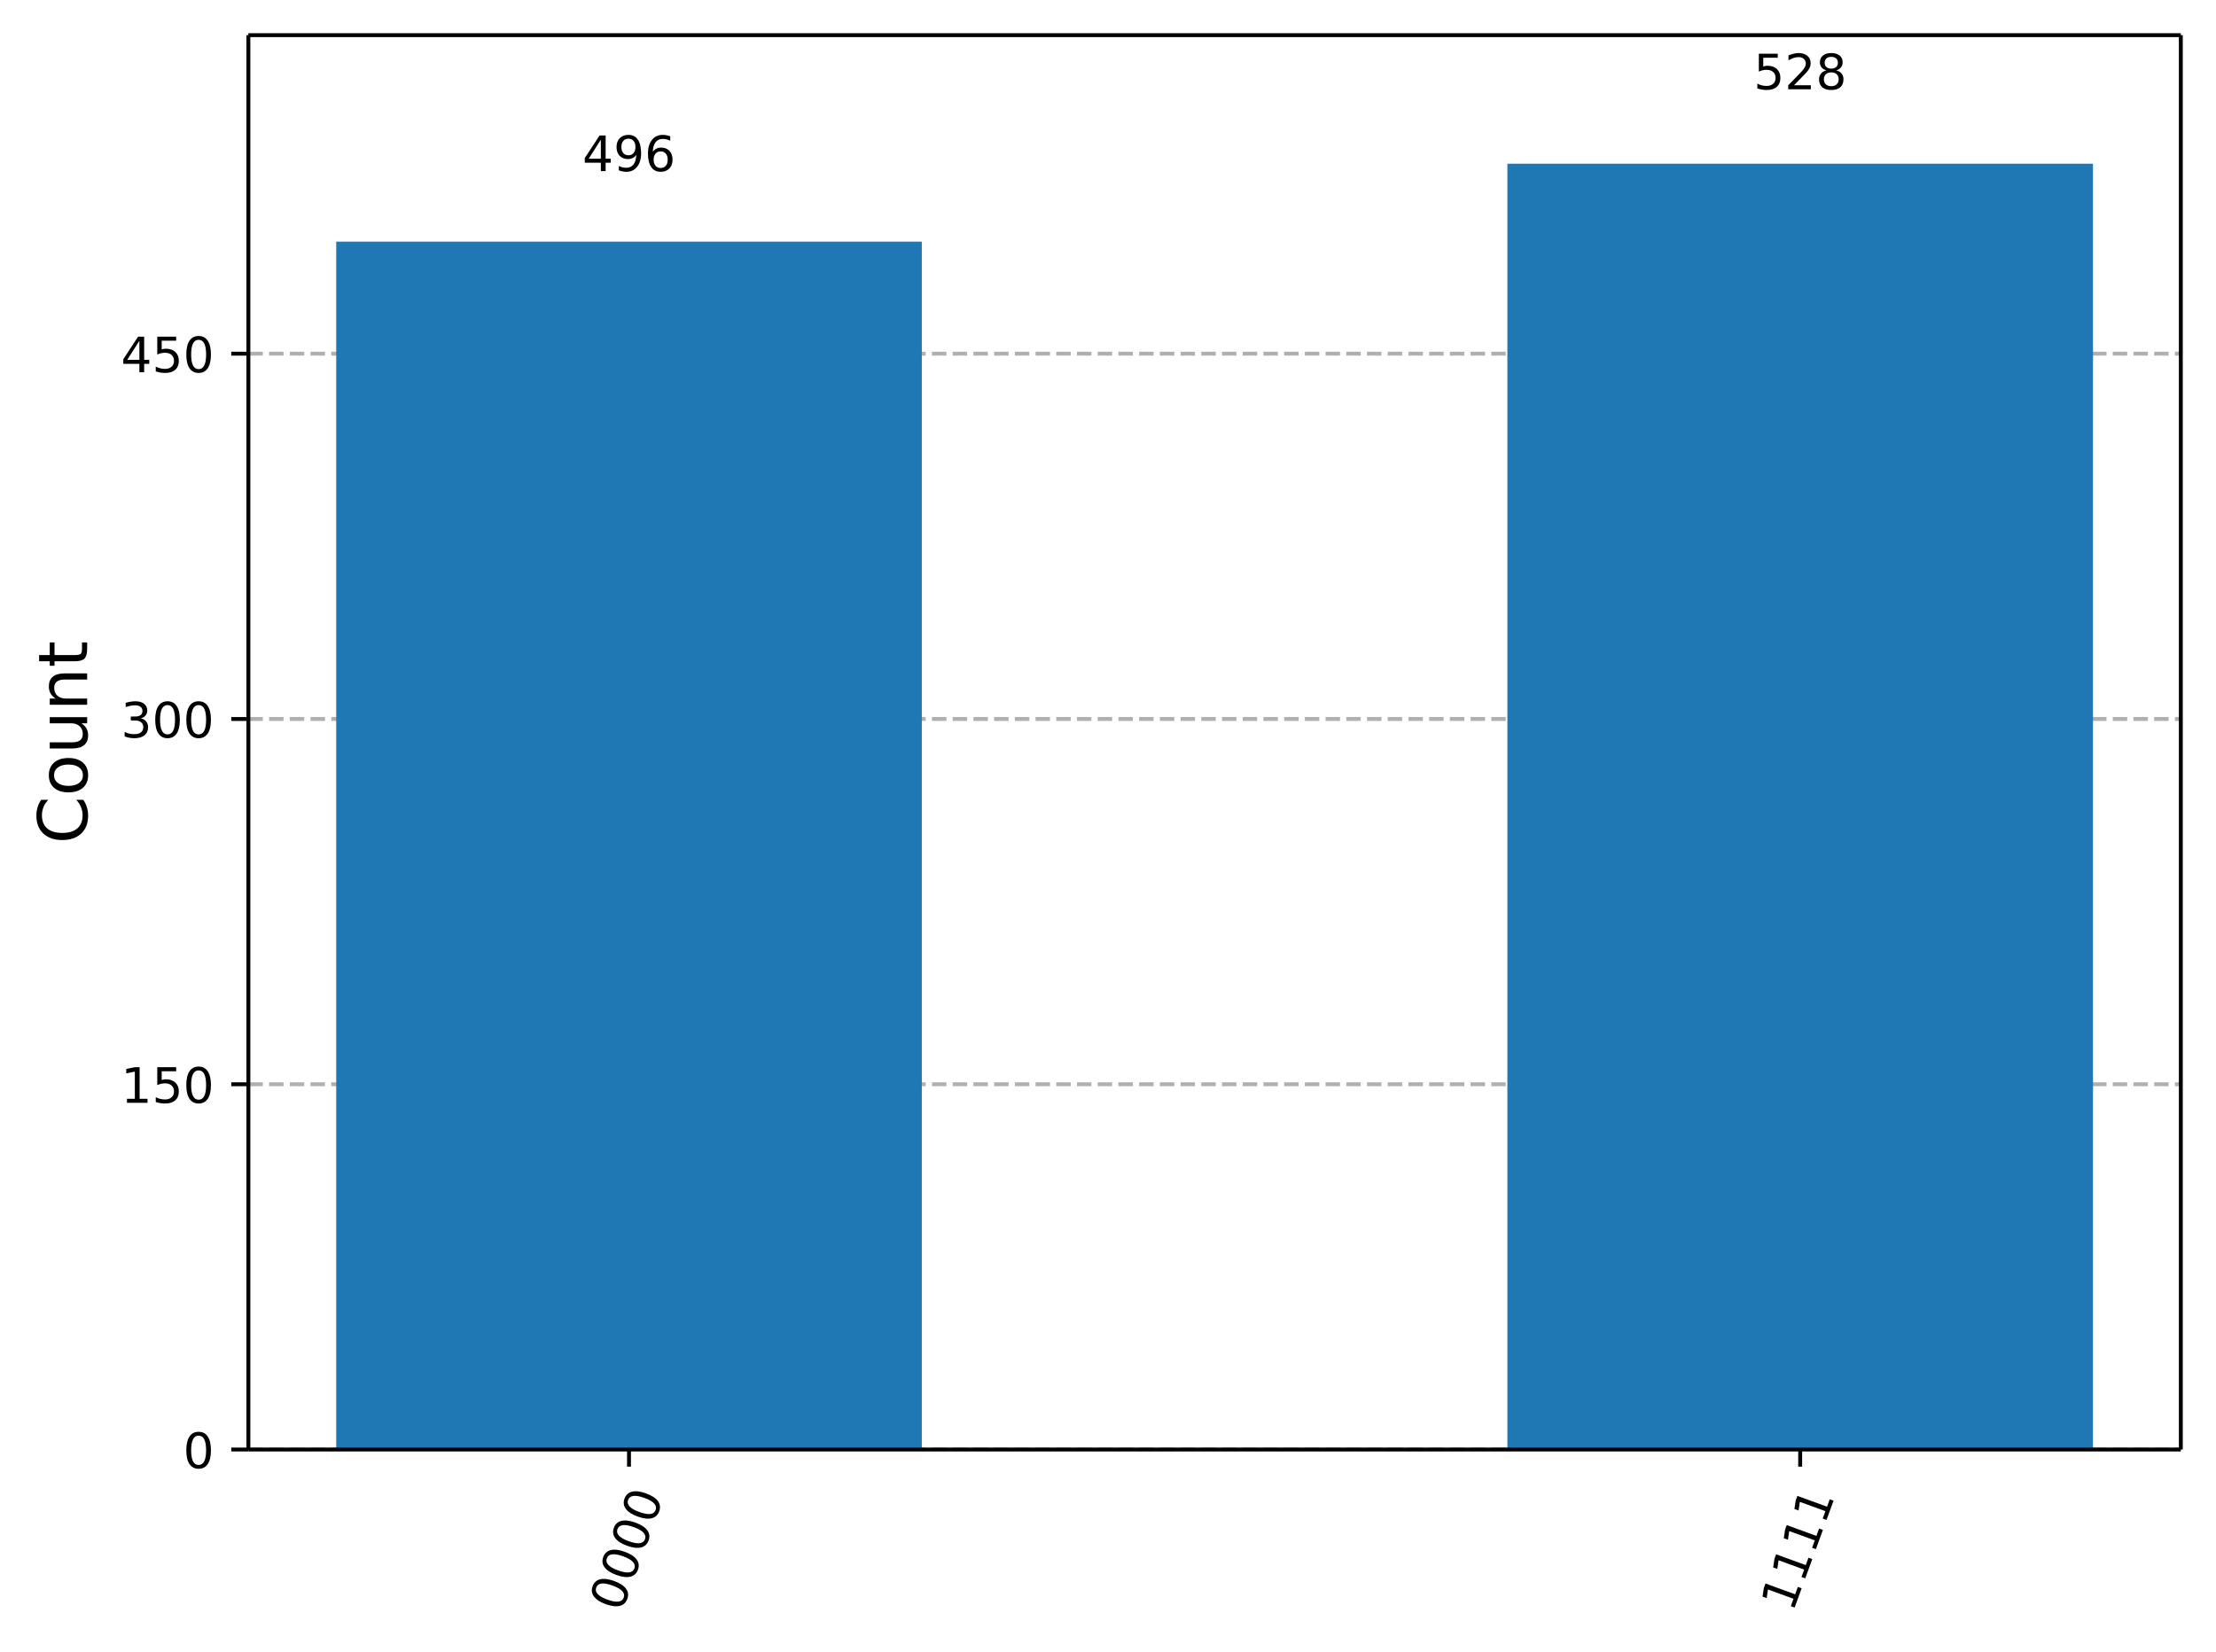
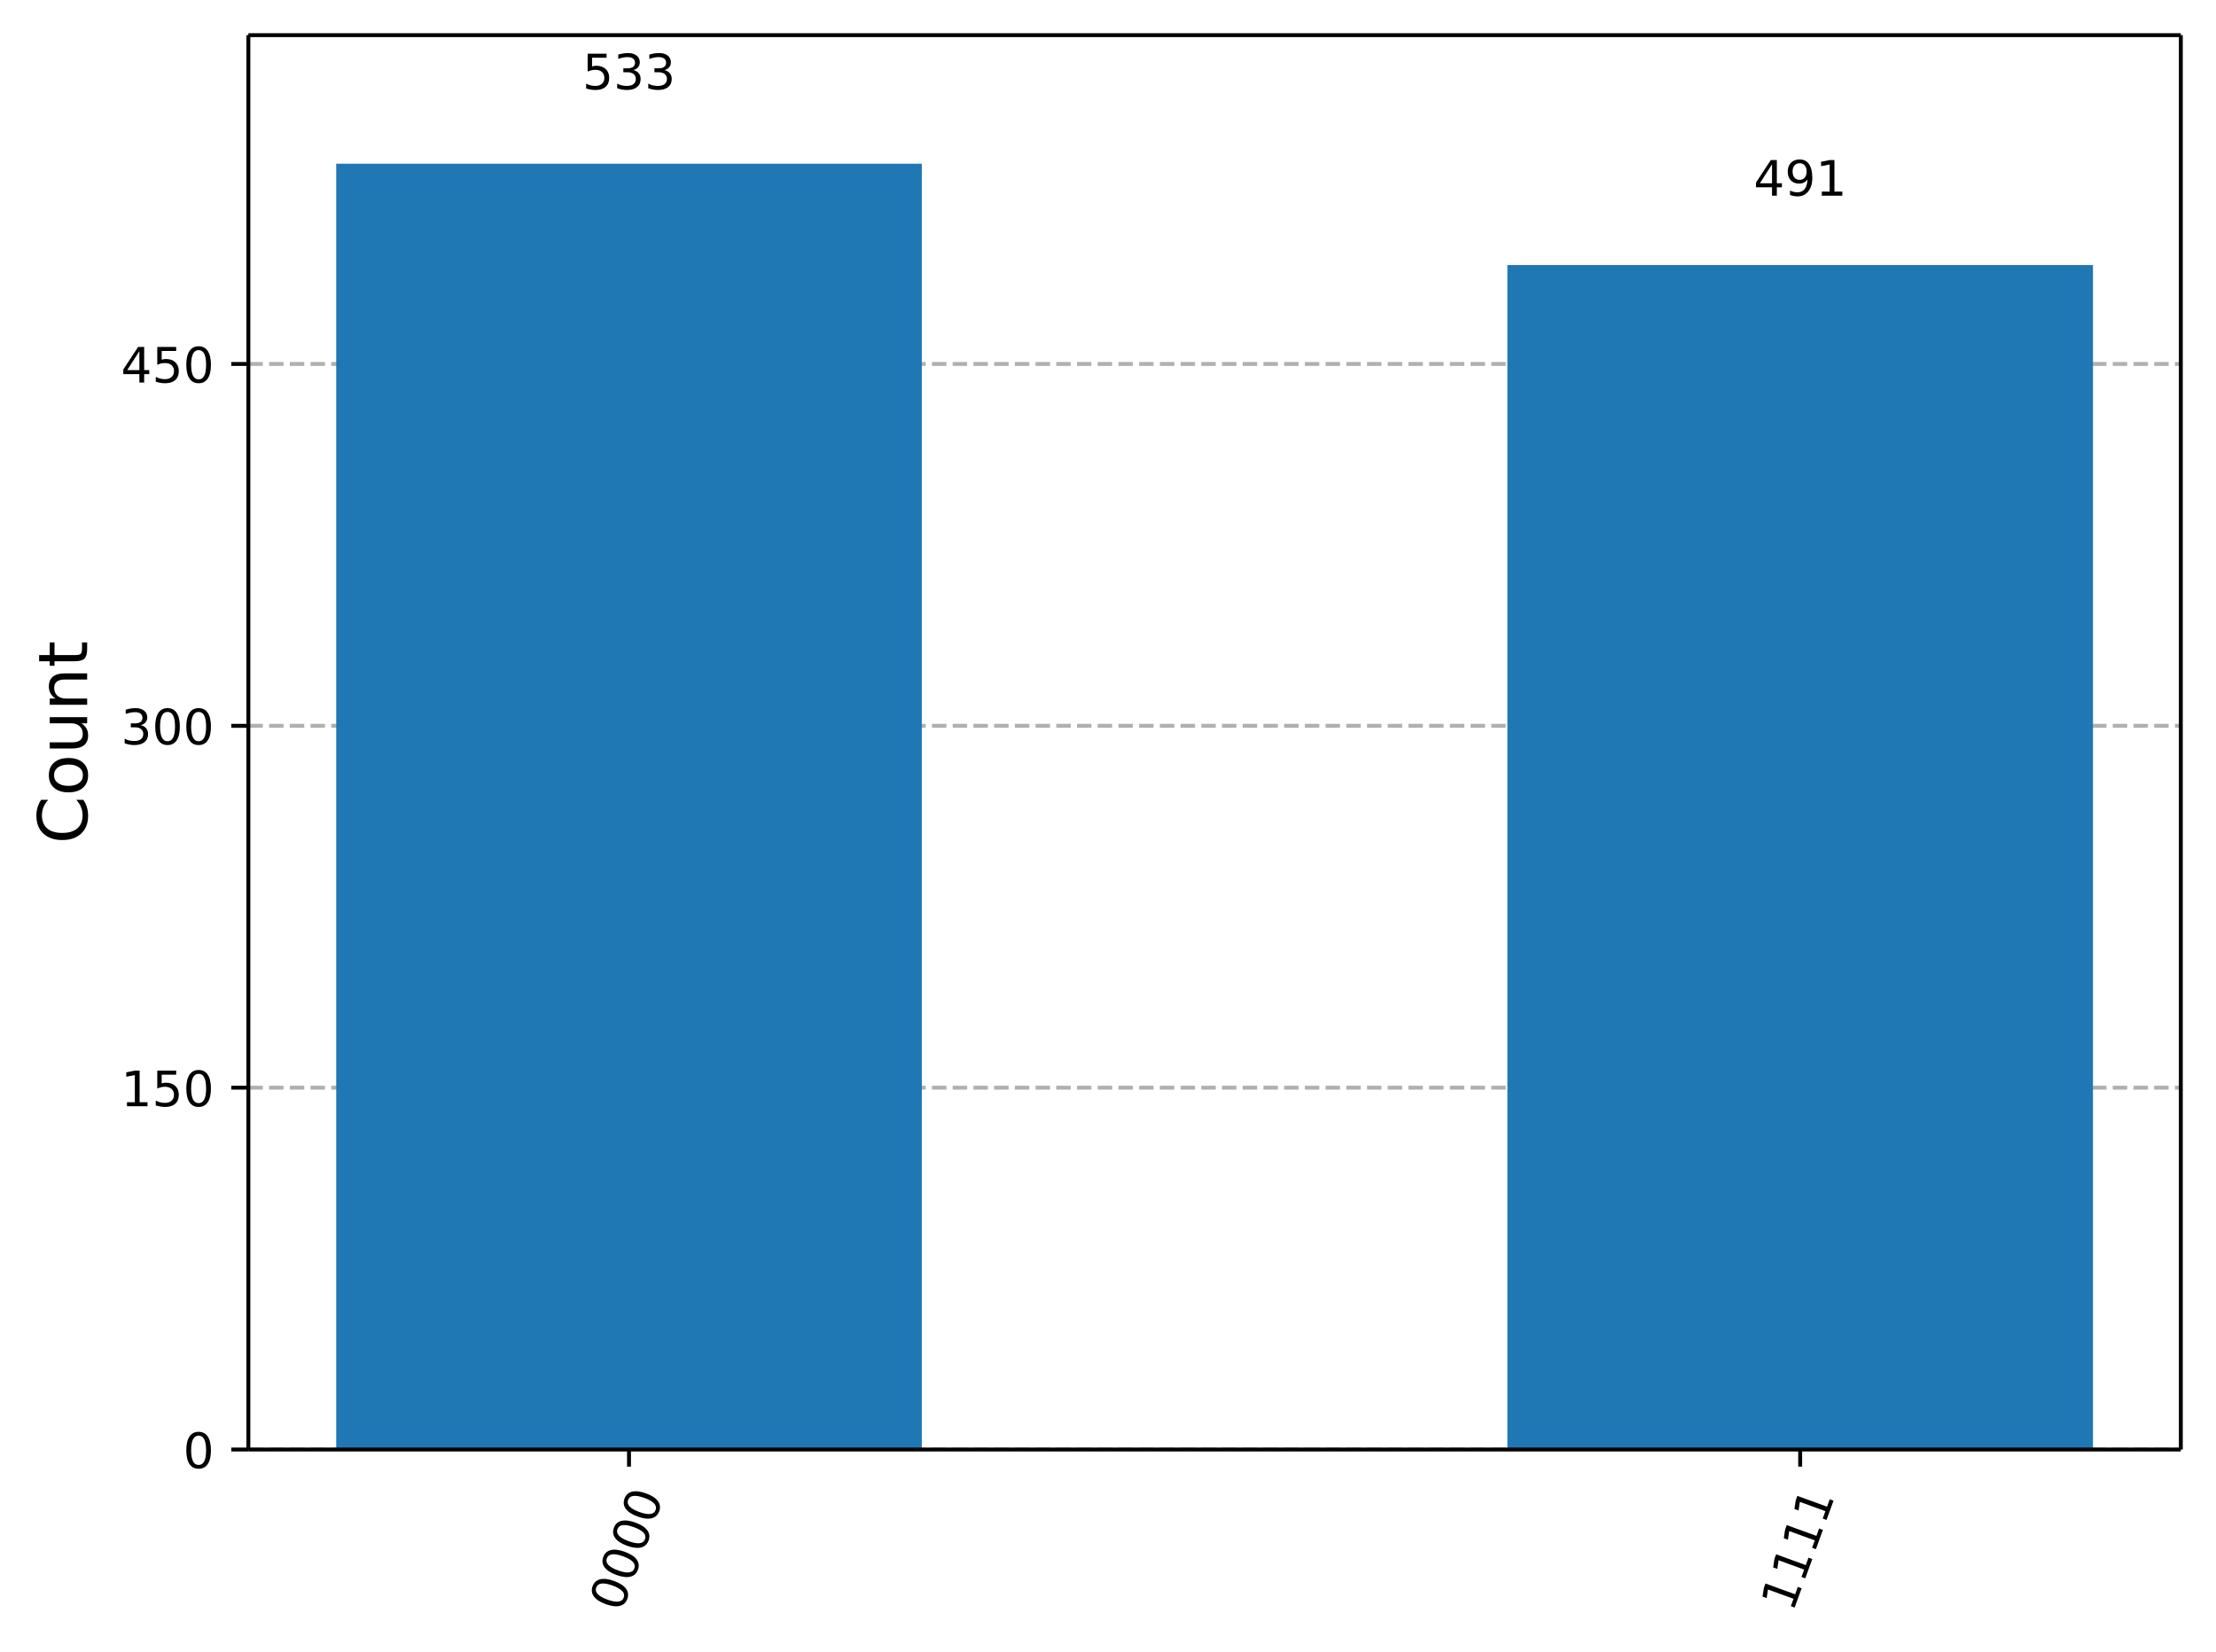
<svg xmlns="http://www.w3.org/2000/svg" xmlns:xlink="http://www.w3.org/1999/xlink" width="453.57pt" height="338.16pt" version="1.1" viewBox="0 0 453.57 338.16">
  <defs>
    <style type="text/css">*{stroke-linejoin: round; stroke-linecap: butt}</style>
  </defs>
  <path d="m0 338.16h453.57v-338.16h-453.57z" fill="#ffffff" />
  <path d="m50.837 296.73h395.53v-289.53h-395.53z" fill="#ffffff" />
  <defs>
    <path id="19d9161d748" d="m0 0v3.5" stroke="#000000" stroke-width=".8" />
  </defs>
  <use x="128.744" y="296.734" stroke="#000000" stroke-width=".8" xlink:href="#19d9161d748" />
  <g transform="translate(127.18 330.25) rotate(-70) scale(.1 -.1)">
    <defs>
      <path id="DejaVuSans-30" transform="scale(.015625)" d="m2034 4250q-487 0-733-480-245-479-245-1442 0-959 245-1439 246-480 733-480 491 0 736 480 246 480 246 1439 0 963-246 1442-245 480-736 480zm0 500q785 0 1199-621 414-620 414-1801 0-1178-414-1799-414-620-1199-620-784 0-1198 620-414 621-414 1799 0 1181 414 1801 414 621 1198 621z" />
    </defs>
    <use xlink:href="#DejaVuSans-30" />
    <use transform="translate(63.623)" xlink:href="#DejaVuSans-30" />
    <use transform="translate(127.25)" xlink:href="#DejaVuSans-30" />
    <use transform="translate(190.87)" xlink:href="#DejaVuSans-30" />
  </g>
  <use x="368.459" y="296.734" stroke="#000000" stroke-width=".8" xlink:href="#19d9161d748" />
  <g transform="translate(366.9 330.25) rotate(-70) scale(.1 -.1)">
    <defs>
      <path id="DejaVuSans-31" transform="scale(.015625)" d="m794 531h1031v3560l-1122-225v575l1116 225h631v-4135h1031v-531h-2687v531z" />
    </defs>
    <use xlink:href="#DejaVuSans-31" />
    <use transform="translate(63.623)" xlink:href="#DejaVuSans-31" />
    <use transform="translate(127.25)" xlink:href="#DejaVuSans-31" />
    <use transform="translate(190.87)" xlink:href="#DejaVuSans-31" />
  </g>
  <path d="m50.837 296.73h395.53" clip-path="url(#981ba6baa7c)" fill="none" stroke="#b0b0b0" stroke-dasharray="2.96,1.28" stroke-width=".8" />
  <defs>
    <path id="7298d997a34" d="m0 0h-3.5" stroke="#000000" stroke-width=".8" />
  </defs>
  <use x="50.837" y="296.734" stroke="#000000" stroke-width=".8" xlink:href="#7298d997a34" />
  <g transform="translate(37.474 300.53) scale(.1 -.1)">
    <use xlink:href="#DejaVuSans-30" />
  </g>
-   <path d="m50.837 221.96h395.53" clip-path="url(#981ba6baa7c)" fill="none" stroke="#b0b0b0" stroke-dasharray="2.96,1.28" stroke-width=".8" />
-   <use x="50.837" y="221.958" stroke="#000000" stroke-width=".8" xlink:href="#7298d997a34" />
-   <g transform="translate(24.749 225.76) scale(.1 -.1)">
+   <path d="m50.837 222.66h395.53" clip-path="url(#981ba6baa7c)" fill="none" stroke="#b0b0b0" stroke-dasharray="2.96,1.28" stroke-width=".8" />
+   <use x="50.837" y="222.659" stroke="#000000" stroke-width=".8" xlink:href="#7298d997a34" />
+   <g transform="translate(24.749 226.46) scale(.1 -.1)">
    <defs>
      <path id="DejaVuSans-35" transform="scale(.015625)" d="m691 4666h2478v-532h-1900v-1143q137 47 274 70 138 23 276 23 781 0 1237-428 457-428 457-1159 0-753-469-1171-469-417-1322-417-294 0-599 50-304 50-629 150v635q281-153 581-228t634-75q541 0 856 284 316 284 316 772 0 487-316 771-315 285-856 285-253 0-505-56-251-56-513-175v2344z" />
    </defs>
    <use xlink:href="#DejaVuSans-31" />
    <use transform="translate(63.623)" xlink:href="#DejaVuSans-35" />
    <use transform="translate(127.25)" xlink:href="#DejaVuSans-30" />
  </g>
-   <path d="m50.837 147.18h395.53" clip-path="url(#981ba6baa7c)" fill="none" stroke="#b0b0b0" stroke-dasharray="2.96,1.28" stroke-width=".8" />
-   <use x="50.837" y="147.181" stroke="#000000" stroke-width=".8" xlink:href="#7298d997a34" />
-   <g transform="translate(24.749 150.98) scale(.1 -.1)">
+   <path d="m50.837 148.58h395.53" clip-path="url(#981ba6baa7c)" fill="none" stroke="#b0b0b0" stroke-dasharray="2.96,1.28" stroke-width=".8" />
+   <use x="50.837" y="148.584" stroke="#000000" stroke-width=".8" xlink:href="#7298d997a34" />
+   <g transform="translate(24.749 152.38) scale(.1 -.1)">
    <defs>
      <path id="DejaVuSans-33" transform="scale(.015625)" d="m2597 2516q453-97 707-404 255-306 255-756 0-690-475-1069-475-378-1350-378-293 0-604 58t-642 174v609q262-153 574-231 313-78 654-78 593 0 904 234t311 681q0 413-289 645-289 233-804 233h-544v519h569q465 0 712 186t247 536q0 359-255 551-254 193-729 193-260 0-557-57-297-56-653-174v562q360 100 674 150t592 50q719 0 1137-327 419-326 419-882 0-388-222-655t-631-370z" />
    </defs>
    <use xlink:href="#DejaVuSans-33" />
    <use transform="translate(63.623)" xlink:href="#DejaVuSans-30" />
    <use transform="translate(127.25)" xlink:href="#DejaVuSans-30" />
  </g>
-   <path d="m50.837 72.405h395.53" clip-path="url(#981ba6baa7c)" fill="none" stroke="#b0b0b0" stroke-dasharray="2.96,1.28" stroke-width=".8" />
-   <use x="50.837" y="72.405" stroke="#000000" stroke-width=".8" xlink:href="#7298d997a34" />
-   <g transform="translate(24.749 76.204) scale(.1 -.1)">
+   <path d="m50.837 74.509h395.53" clip-path="url(#981ba6baa7c)" fill="none" stroke="#b0b0b0" stroke-dasharray="2.96,1.28" stroke-width=".8" />
+   <use x="50.837" y="74.509" stroke="#000000" stroke-width=".8" xlink:href="#7298d997a34" />
+   <g transform="translate(24.749 78.309) scale(.1 -.1)">
    <defs>
      <path id="DejaVuSans-34" transform="scale(.015625)" d="m2419 4116-1594-2491h1594v2491zm-166 550h794v-3041h666v-525h-666v-1100h-628v1100h-2106v609l1940 2957z" />
    </defs>
    <use xlink:href="#DejaVuSans-34" />
    <use transform="translate(63.623)" xlink:href="#DejaVuSans-35" />
    <use transform="translate(127.25)" xlink:href="#DejaVuSans-30" />
  </g>
  <g transform="translate(17.838 172.75) rotate(-90) scale(.14 -.14)">
    <defs>
      <path id="DejaVuSans-43" transform="scale(.015625)" d="m4122 4306v-665q-319 297-680 443-361 147-767 147-800 0-1225-489t-425-1414q0-922 425-1411t1225-489q406 0 767 147t680 444v-660q-331-225-702-338-370-112-782-112-1060 0-1670 648-609 649-609 1771 0 1125 609 1773 610 649 1670 649 418 0 788-111 371-111 696-333z" />
      <path id="DejaVuSans-6f" transform="scale(.015625)" d="m1959 3097q-462 0-731-361t-269-989 267-989q268-361 733-361 460 0 728 362 269 363 269 988 0 622-269 986-268 364-728 364zm0 487q750 0 1178-488 429-487 429-1349 0-859-429-1349-428-489-1178-489-753 0-1180 489-426 490-426 1349 0 862 426 1349 427 488 1180 488z" />
      <path id="DejaVuSans-75" transform="scale(.015625)" d="m544 1381v2119h575v-2097q0-497 193-746 194-248 582-248 465 0 735 297 271 297 271 810v1984h575v-3500h-575v538q-209-319-486-474-276-155-642-155-603 0-916 375-312 375-312 1097zm1447 2203z" />
      <path id="DejaVuSans-6e" transform="scale(.015625)" d="m3513 2113v-2113h-575v2094q0 497-194 743-194 247-581 247-466 0-735-297-269-296-269-809v-1978h-578v3500h578v-544q207 316 486 472 280 156 646 156 603 0 912-373 310-373 310-1098z" />
      <path id="DejaVuSans-74" transform="scale(.015625)" d="m1172 4494v-994h1184v-447h-1184v-1900q0-428 117-550t477-122h590v-481h-590q-666 0-919 248-253 249-253 905v1900h-422v447h422v994h578z" />
    </defs>
    <use xlink:href="#DejaVuSans-43" />
    <use transform="translate(69.824)" xlink:href="#DejaVuSans-6f" />
    <use transform="translate(131.01)" xlink:href="#DejaVuSans-75" />
    <use transform="translate(194.38)" xlink:href="#DejaVuSans-6e" />
    <use transform="translate(257.76)" xlink:href="#DejaVuSans-74" />
  </g>
-   <path d="m68.816 296.73h119.86v-247.26h-119.86z" clip-path="url(#981ba6baa7c)" fill="#1f77b4" />
-   <path d="m308.53 296.73h119.86v-263.21h-119.86z" clip-path="url(#981ba6baa7c)" fill="#1f77b4" />
+   <path d="m68.816 296.73h119.86v-263.21h-119.86z" clip-path="url(#981ba6baa7c)" fill="#1f77b4" />
+   <path d="m308.53 296.73h119.86v-242.47h-119.86z" clip-path="url(#981ba6baa7c)" fill="#1f77b4" />
  <path d="m50.837 296.73v-289.53" fill="none" stroke="#000000" stroke-linecap="square" stroke-width=".8" />
  <path d="m446.37 296.73v-289.53" fill="none" stroke="#000000" stroke-linecap="square" stroke-width=".8" />
  <path d="m50.837 296.73h395.53" fill="none" stroke="#000000" stroke-linecap="square" stroke-width=".8" />
  <path d="m50.837 7.2h395.53" fill="none" stroke="#000000" stroke-linecap="square" stroke-width=".8" />
-   <g transform="translate(119.2 35.031) scale(.1 -.1)">
+   <g transform="translate(119.2 18.281) scale(.1 -.1)">
+     <use xlink:href="#DejaVuSans-35" />
+     <use transform="translate(63.623)" xlink:href="#DejaVuSans-33" />
+     <use transform="translate(127.25)" xlink:href="#DejaVuSans-33" />
+   </g>
+   <g transform="translate(358.92 40.059) scale(.1 -.1)">
    <defs>
      <path id="DejaVuSans-39" transform="scale(.015625)" d="m703 97v575q238-113 481-172 244-59 479-59 625 0 954 420 330 420 377 1277-181-269-460-413-278-144-615-144-700 0-1108 423-408 424-408 1159 0 718 425 1152 425 435 1131 435 810 0 1236-621 427-620 427-1801 0-1103-524-1761-523-658-1407-658-238 0-482 47-243 47-506 141zm1256 1978q425 0 673 290 249 291 249 798 0 503-249 795-248 292-673 292t-673-292-248-795q0-507 248-798 248-290 673-290z" />
-       <path id="DejaVuSans-36" transform="scale(.015625)" d="m2113 2584q-425 0-674-291-248-290-248-796 0-503 248-796 249-292 674-292t673 292q248 293 248 796 0 506-248 796-248 291-673 291zm1253 1979v-575q-238 112-480 171-242 60-480 60-625 0-955-422-329-422-376-1275 184 272 462 417 279 145 613 145 703 0 1111-427 408-426 408-1160 0-719-425-1154-425-434-1131-434-810 0-1238 620-428 621-428 1799 0 1106 525 1764t1409 658q238 0 480-47t505-140z" />
    </defs>
    <use xlink:href="#DejaVuSans-34" />
    <use transform="translate(63.623)" xlink:href="#DejaVuSans-39" />
-     <use transform="translate(127.25)" xlink:href="#DejaVuSans-36" />
-   </g>
-   <g transform="translate(358.92 18.281) scale(.1 -.1)">
-     <defs>
-       <path id="DejaVuSans-32" transform="scale(.015625)" d="m1228 531h2203v-531h-2962v531q359 372 979 998 621 627 780 809 303 340 423 576 121 236 121 464 0 372-261 606-261 235-680 235-297 0-627-103-329-103-704-313v638q381 153 712 231 332 78 607 78 725 0 1156-363 431-362 431-968 0-288-108-546-107-257-392-607-78-91-497-524-418-433-1181-1211z" />
-       <path id="DejaVuSans-38" transform="scale(.015625)" d="m2034 2216q-450 0-708-241-257-241-257-662 0-422 257-663 258-241 708-241t709 242q260 243 260 662 0 421-258 662-257 241-711 241zm-631 268q-406 100-633 378-226 279-226 679 0 559 398 884 399 325 1092 325 697 0 1094-325t397-884q0-400-227-679-226-278-629-378 456-106 710-416 255-309 255-755 0-679-414-1042-414-362-1186-362-771 0-1186 362-414 363-414 1042 0 446 256 755 257 310 713 416zm-231 997q0-362 226-565 227-203 636-203 407 0 636 203 230 203 230 565 0 363-230 566-229 203-636 203-409 0-636-203-226-203-226-566z" />
-     </defs>
-     <use xlink:href="#DejaVuSans-35" />
-     <use transform="translate(63.623)" xlink:href="#DejaVuSans-32" />
-     <use transform="translate(127.25)" xlink:href="#DejaVuSans-38" />
+     <use transform="translate(127.25)" xlink:href="#DejaVuSans-31" />
  </g>
  <defs>
    <clipPath id="981ba6baa7c">
      <rect x="50.837" y="7.2" width="395.53" height="289.53" />
    </clipPath>
  </defs>
</svg>
